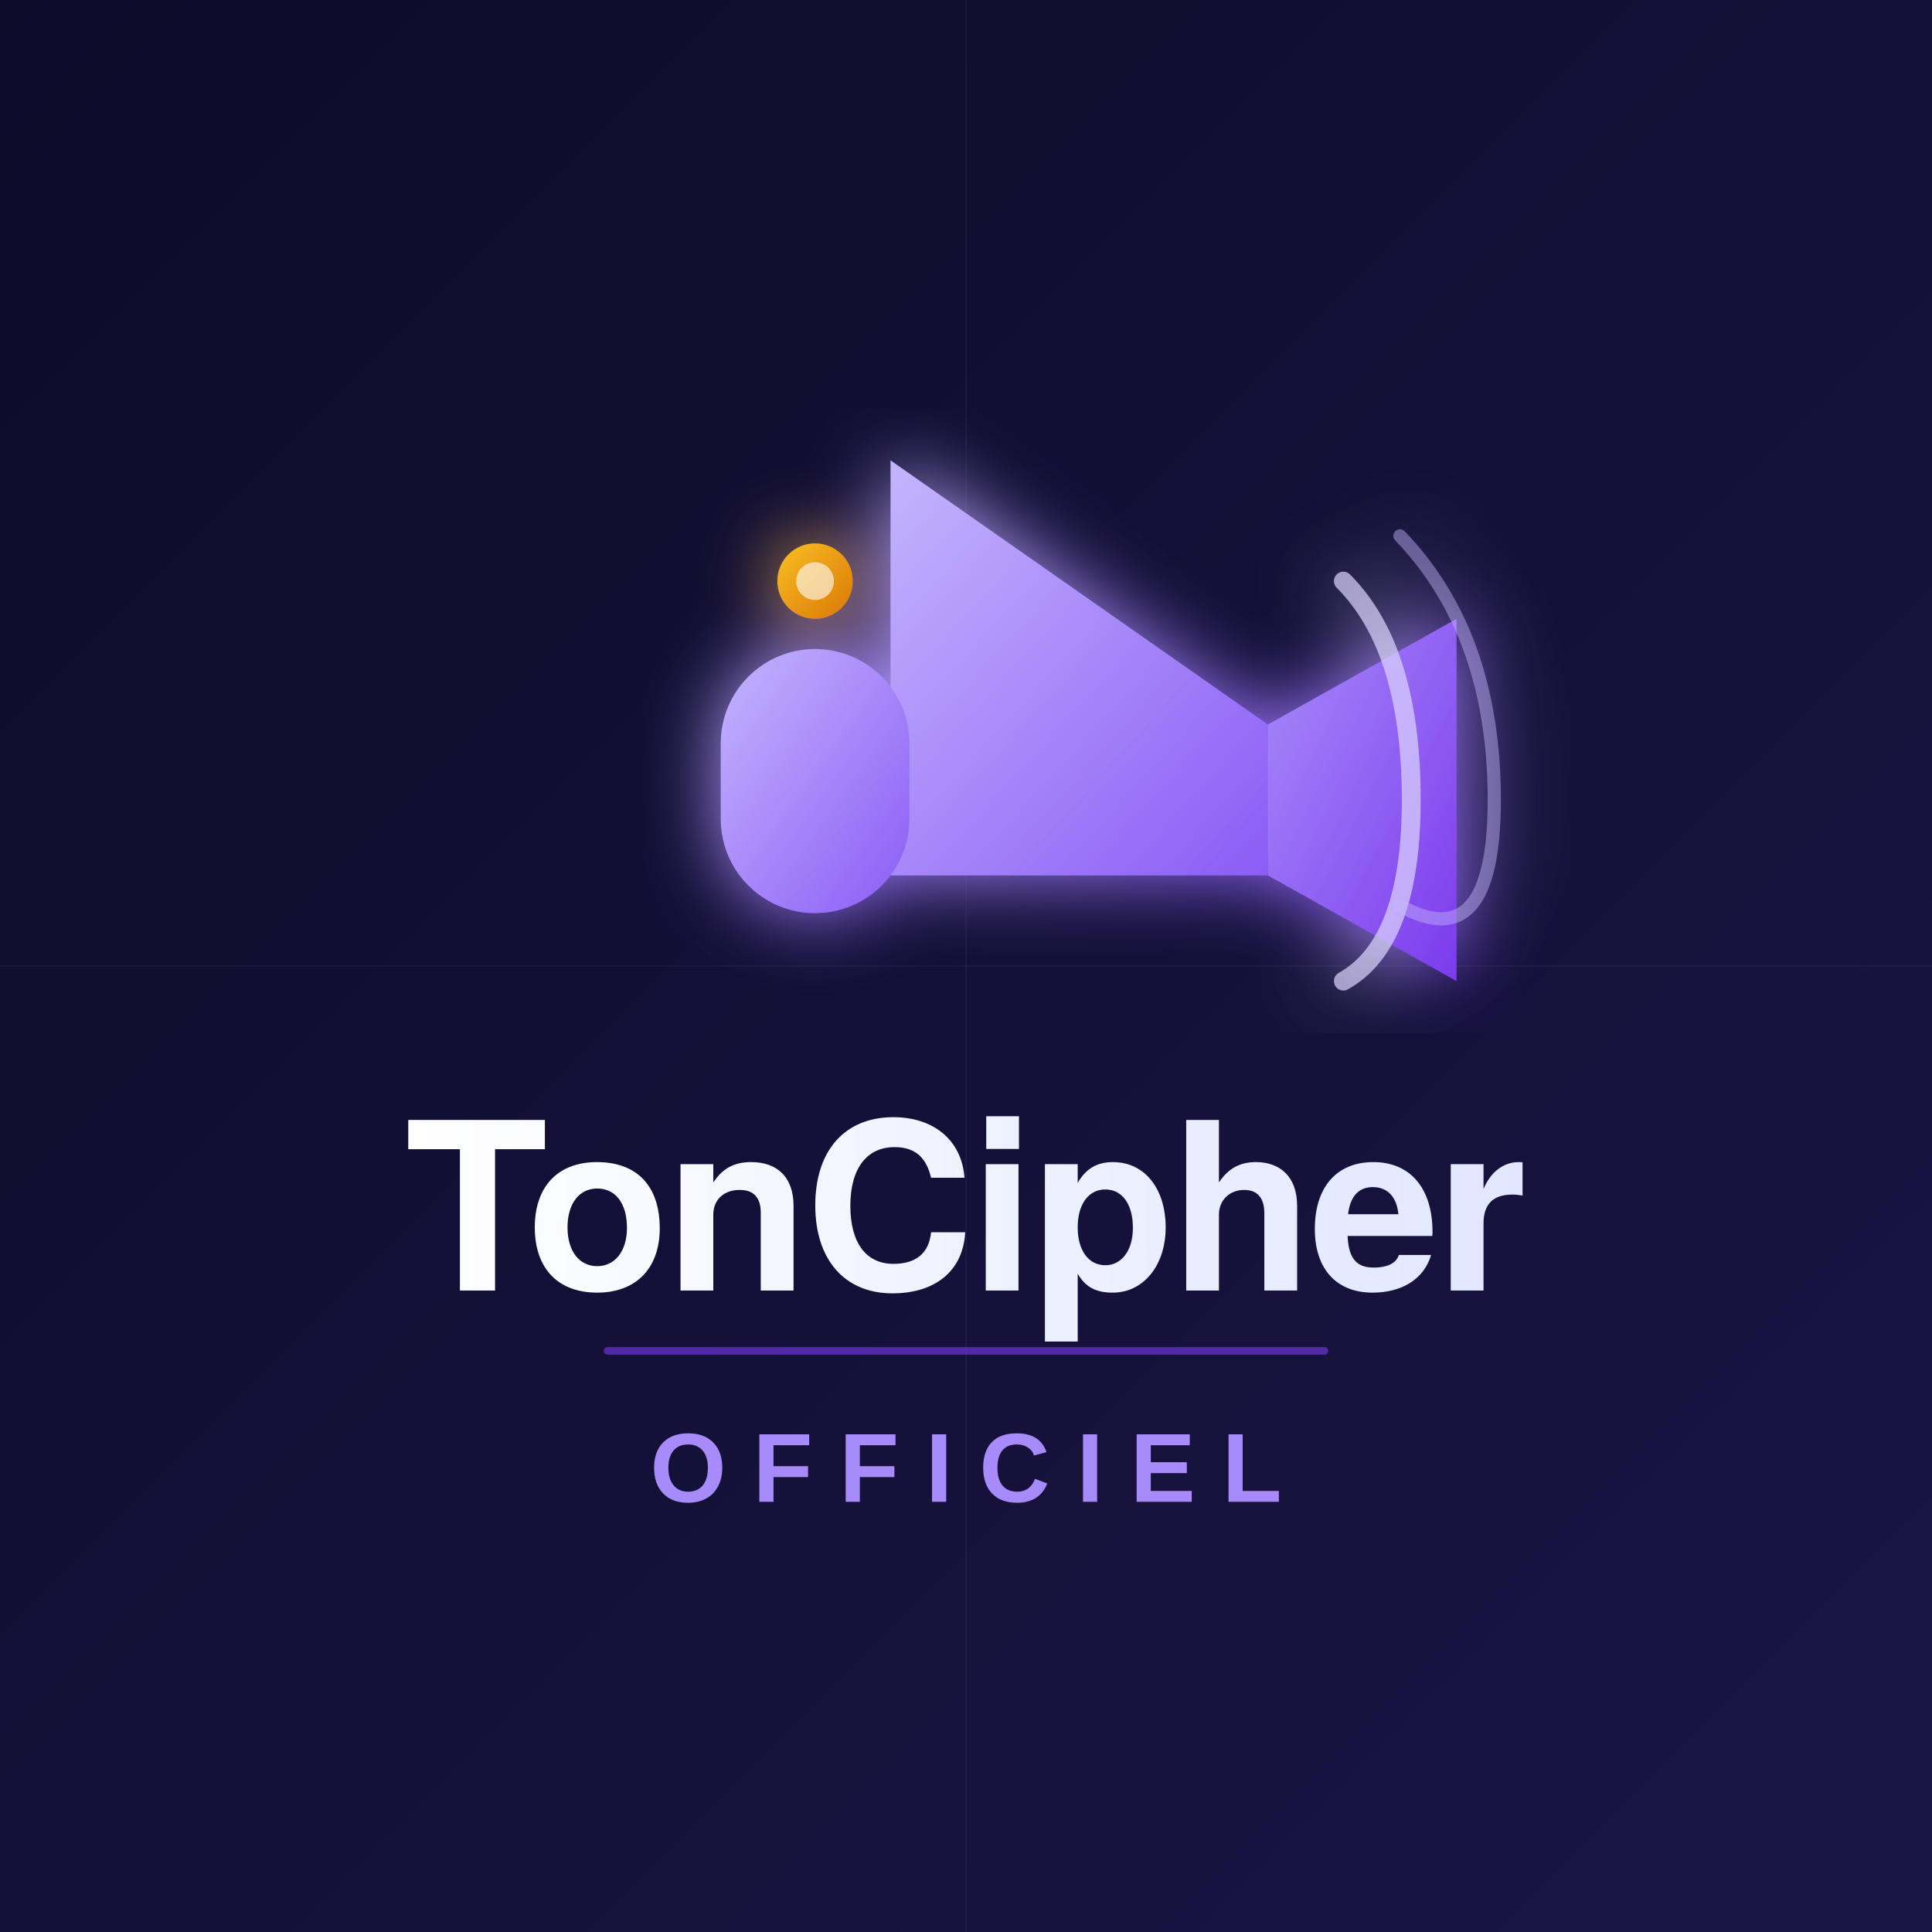
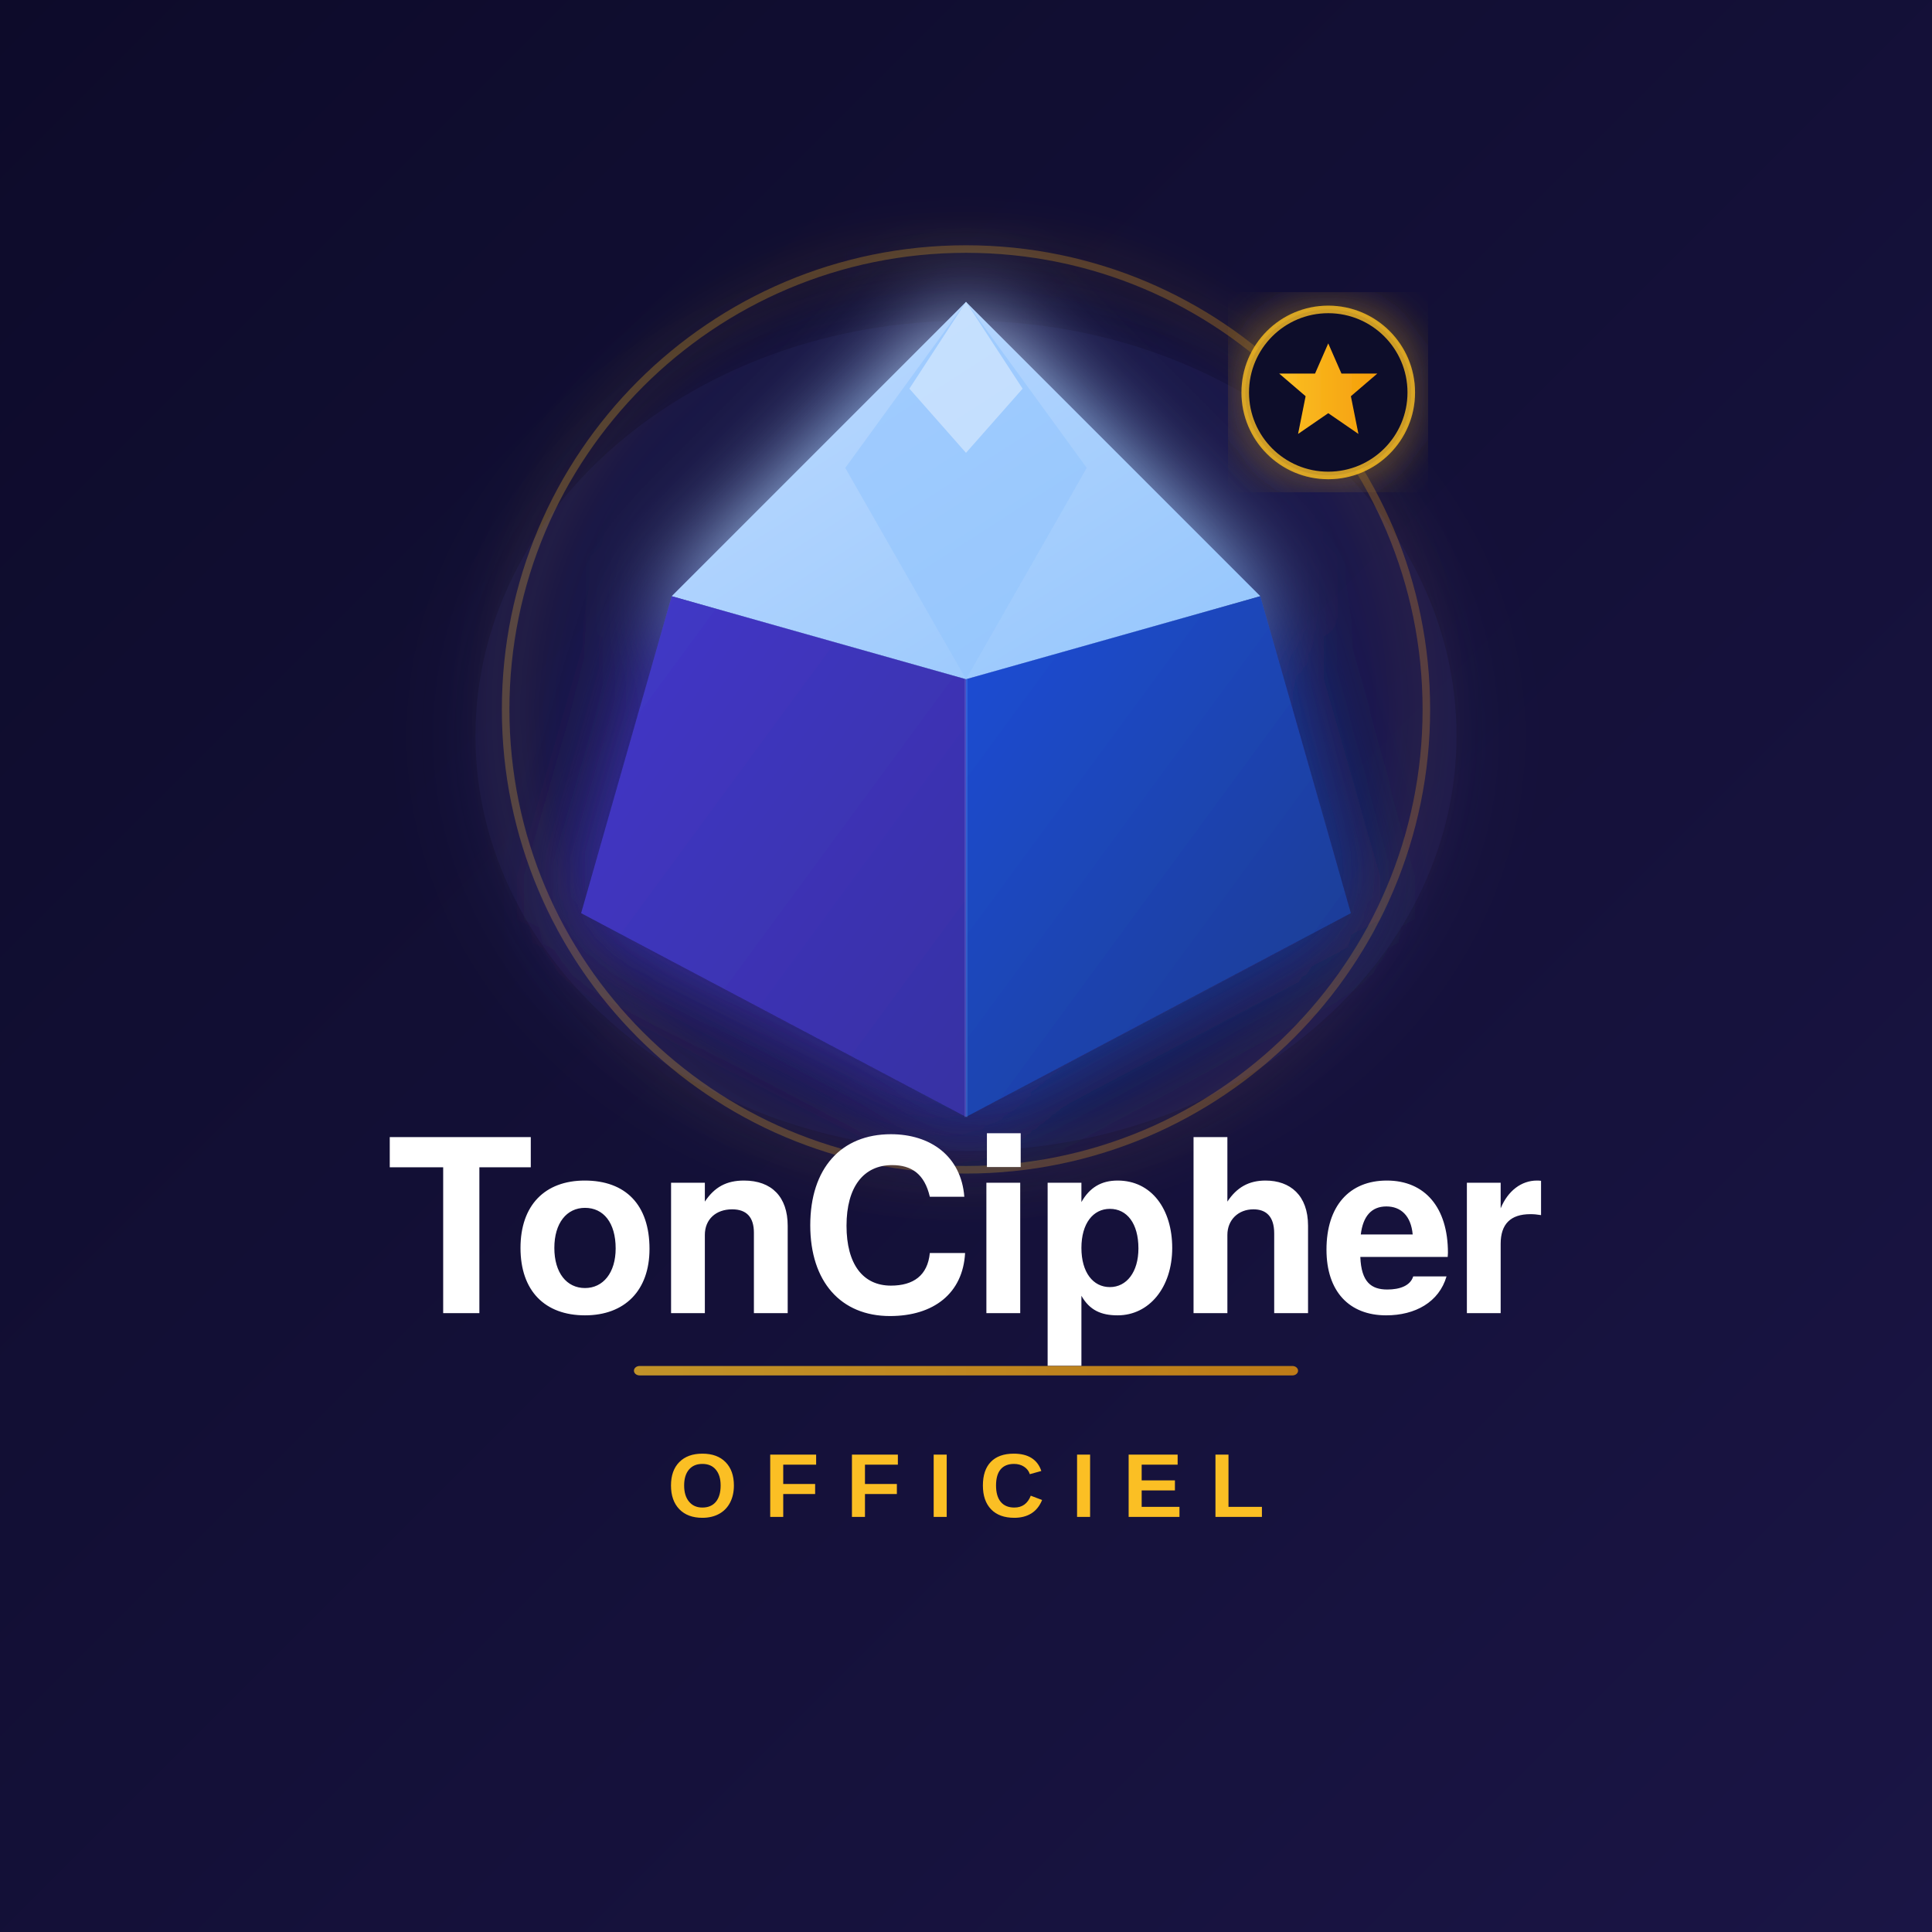
<svg xmlns="http://www.w3.org/2000/svg" viewBox="0 0 512 512" width="512" height="512">
  <defs>
    <linearGradient id="bg" x1="0%" y1="0%" x2="100%" y2="100%">
      <stop offset="0%" stop-color="#0d0b2a" />
      <stop offset="100%" stop-color="#1a1545" />
    </linearGradient>
-     <linearGradient id="icongrad" x1="0%" y1="0%" x2="100%" y2="100%">
-       <stop offset="0%" stop-color="#a78bfa" />
-       <stop offset="100%" stop-color="#7c3aed" />
+     <linearGradient id="gemtop" x1="0%" y1="0%" x2="100%" y2="100%">
+       <stop offset="0%" stop-color="#bfdbfe" />
+       <stop offset="100%" stop-color="#93c5fd" />
    </linearGradient>
-     <linearGradient id="megagrad" x1="0%" y1="0%" x2="100%" y2="100%">
-       <stop offset="0%" stop-color="#c4b5fd" />
-       <stop offset="100%" stop-color="#8b5cf6" />
+     <linearGradient id="gemleft" x1="0%" y1="0%" x2="100%" y2="100%">
+       <stop offset="0%" stop-color="#4338ca" />
+       <stop offset="100%" stop-color="#3730a3" />
    </linearGradient>
-     <linearGradient id="textgrad" x1="0%" y1="0%" x2="100%" y2="0%">
-       <stop offset="0%" stop-color="#ffffff" />
-       <stop offset="100%" stop-color="#e0e7ff" />
+     <linearGradient id="gemright" x1="0%" y1="0%" x2="100%" y2="100%">
+       <stop offset="0%" stop-color="#1d4ed8" />
+       <stop offset="100%" stop-color="#1e3a8a" />
    </linearGradient>
-     <linearGradient id="badge" x1="0%" y1="0%" x2="100%" y2="100%">
+     <linearGradient id="accent" x1="0%" y1="0%" x2="100%" y2="0%">
      <stop offset="0%" stop-color="#fbbf24" />
-       <stop offset="100%" stop-color="#d97706" />
+       <stop offset="100%" stop-color="#f59e0b" />
    </linearGradient>
    <filter id="glow">
-       <feGaussianBlur stdDeviation="10" result="b" />
+       <feGaussianBlur stdDeviation="12" result="b" />
+       <feMerge>
+         <feMergeNode in="b" />
+         <feMergeNode in="SourceGraphic" />
+       </feMerge>
+     </filter>
+     <filter id="goldglow">
+       <feGaussianBlur stdDeviation="6" result="b" />
      <feMerge>
        <feMergeNode in="b" />
        <feMergeNode in="SourceGraphic" />
      </feMerge>
    </filter>
  </defs>
  <rect width="512" height="512" fill="url(#bg)" />
-   <line x1="0" y1="256" x2="512" y2="256" stroke="#ffffff" stroke-width="0.4" opacity="0.04" />
-   <line x1="256" y1="0" x2="256" y2="512" stroke="#ffffff" stroke-width="0.4" opacity="0.04" />
-   <g transform="translate(256,182)" filter="url(#glow)">
-     <path d="M-20,-60 L80,10 L80,50 L-20,50 Z" fill="url(#megagrad)" rx="4" />
-     <path d="M80,10 L130,-18 L130,78 L80,50 Z" fill="url(#icongrad)" />
-     <rect x="-65" y="-10" width="50" height="70" rx="25" fill="url(#megagrad)" />
-     <path d="M100,-28 Q118,-10 118,30 Q118,68 100,78" fill="none" stroke="#ddd6fe" stroke-width="5" stroke-linecap="round" opacity="0.7" />
-     <path d="M115,-40 Q140,-14 140,30 Q140,72 115,58" fill="none" stroke="#c4b5fd" stroke-width="3.5" stroke-linecap="round" opacity="0.45" />
-     <circle cx="-40" cy="-28" r="10" fill="url(#badge)" />
-     <circle cx="-40" cy="-28" r="5" fill="white" opacity="0.6" />
+   <ellipse cx="256" cy="188" rx="122" ry="122" fill="none" stroke="url(#accent)" stroke-width="2" opacity="0.3" filter="url(#goldglow)" />
+   <ellipse cx="256" cy="195" rx="130" ry="110" fill="#6366f1" opacity="0.10" filter="url(#glow)" />
+   <g transform="translate(256,188)" filter="url(#glow)">
+     <polygon points="0,-108 -78,-30  0, -8  78,-30" fill="url(#gemtop)" />
+     <polygon points="-78,-30 -102, 54  0,108  0,-8" fill="url(#gemleft)" />
+     <polygon points=" 78,-30  102, 54  0,108  0,-8" fill="url(#gemright)" />
+     <polygon points="0,-108 32,-64 0,-8 -32,-64" fill="#93c5fd" opacity="0.6" />
+     <polygon points="0,-108 15,-85 0,-68 -15,-85" fill="white" opacity="0.4" />
+     <line x1="0" y1="-8" x2="0" y2="108" stroke="#93c5fd" stroke-width="0.8" opacity="0.18" />
  </g>
-   <text x="256" y="342" font-family="'Arial Black','Impact','Helvetica Neue',sans-serif" font-weight="900" font-size="62" fill="url(#textgrad)" text-anchor="middle" letter-spacing="-1">TonCipher</text>
-   <rect x="160" y="357" width="192" height="2" rx="1" fill="#7c3aed" opacity="0.6" />
-   <text x="256" y="398" font-family="'Arial','Helvetica Neue',sans-serif" font-weight="700" font-size="26" fill="#a78bfa" text-anchor="middle" letter-spacing="7">OFFICIEL</text>
+   <g transform="translate(352,104)" filter="url(#goldglow)">
+     <circle cx="0" cy="0" r="22" fill="#0d0b2a" />
+     <circle cx="0" cy="0" r="22" fill="none" stroke="#fbbf24" stroke-width="2" opacity="0.8" />
+     <polygon points="0,-13 3.5,-5 13,-5 6,1 8,11 0,5.5 -8,11 -6,1 -13,-5 -3.5,-5" fill="url(#accent)" />
+   </g>
+   <text x="256" y="348" font-family="'Arial Black','Helvetica Neue',sans-serif" font-weight="900" font-size="64" fill="white" text-anchor="middle" letter-spacing="-1">TonCipher</text>
+   <rect x="168" y="362" width="176" height="2.5" rx="1.5" fill="url(#accent)" opacity="0.75" />
+   <text x="256" y="402" font-family="'Arial','Helvetica Neue',sans-serif" font-weight="700" font-size="24" fill="#fbbf24" text-anchor="middle" letter-spacing="7">OFFICIEL</text>
</svg>
